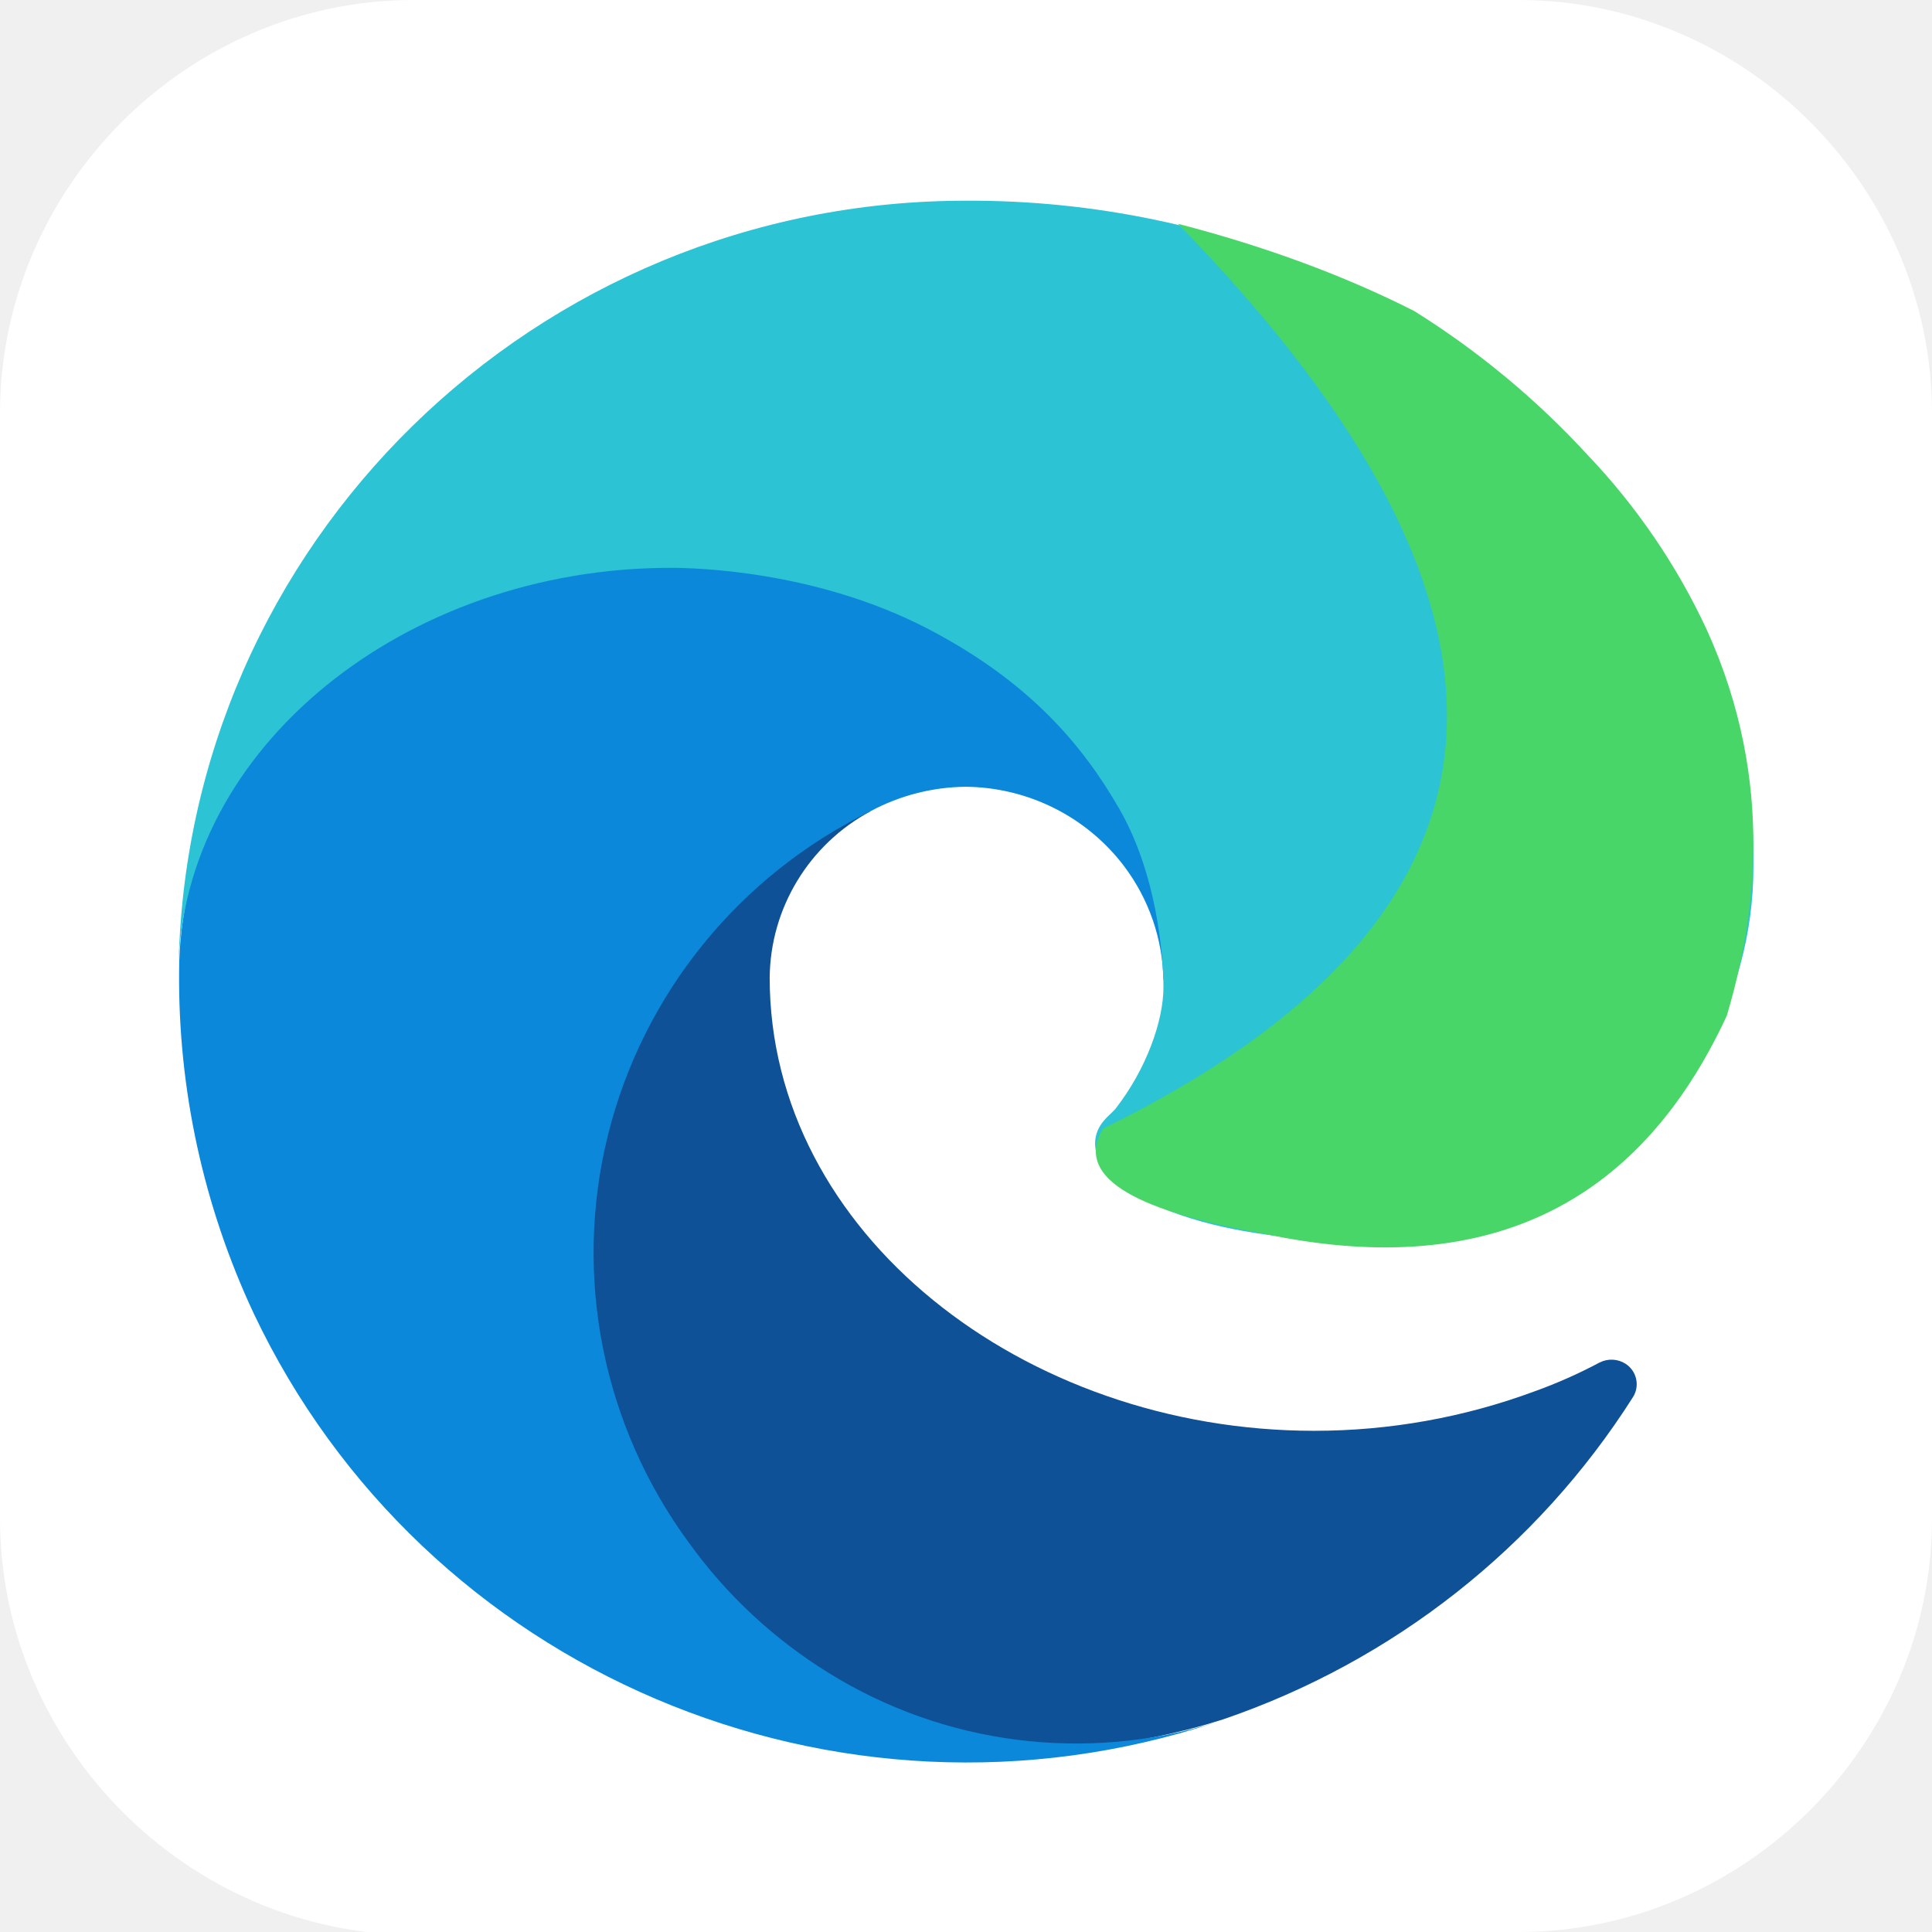
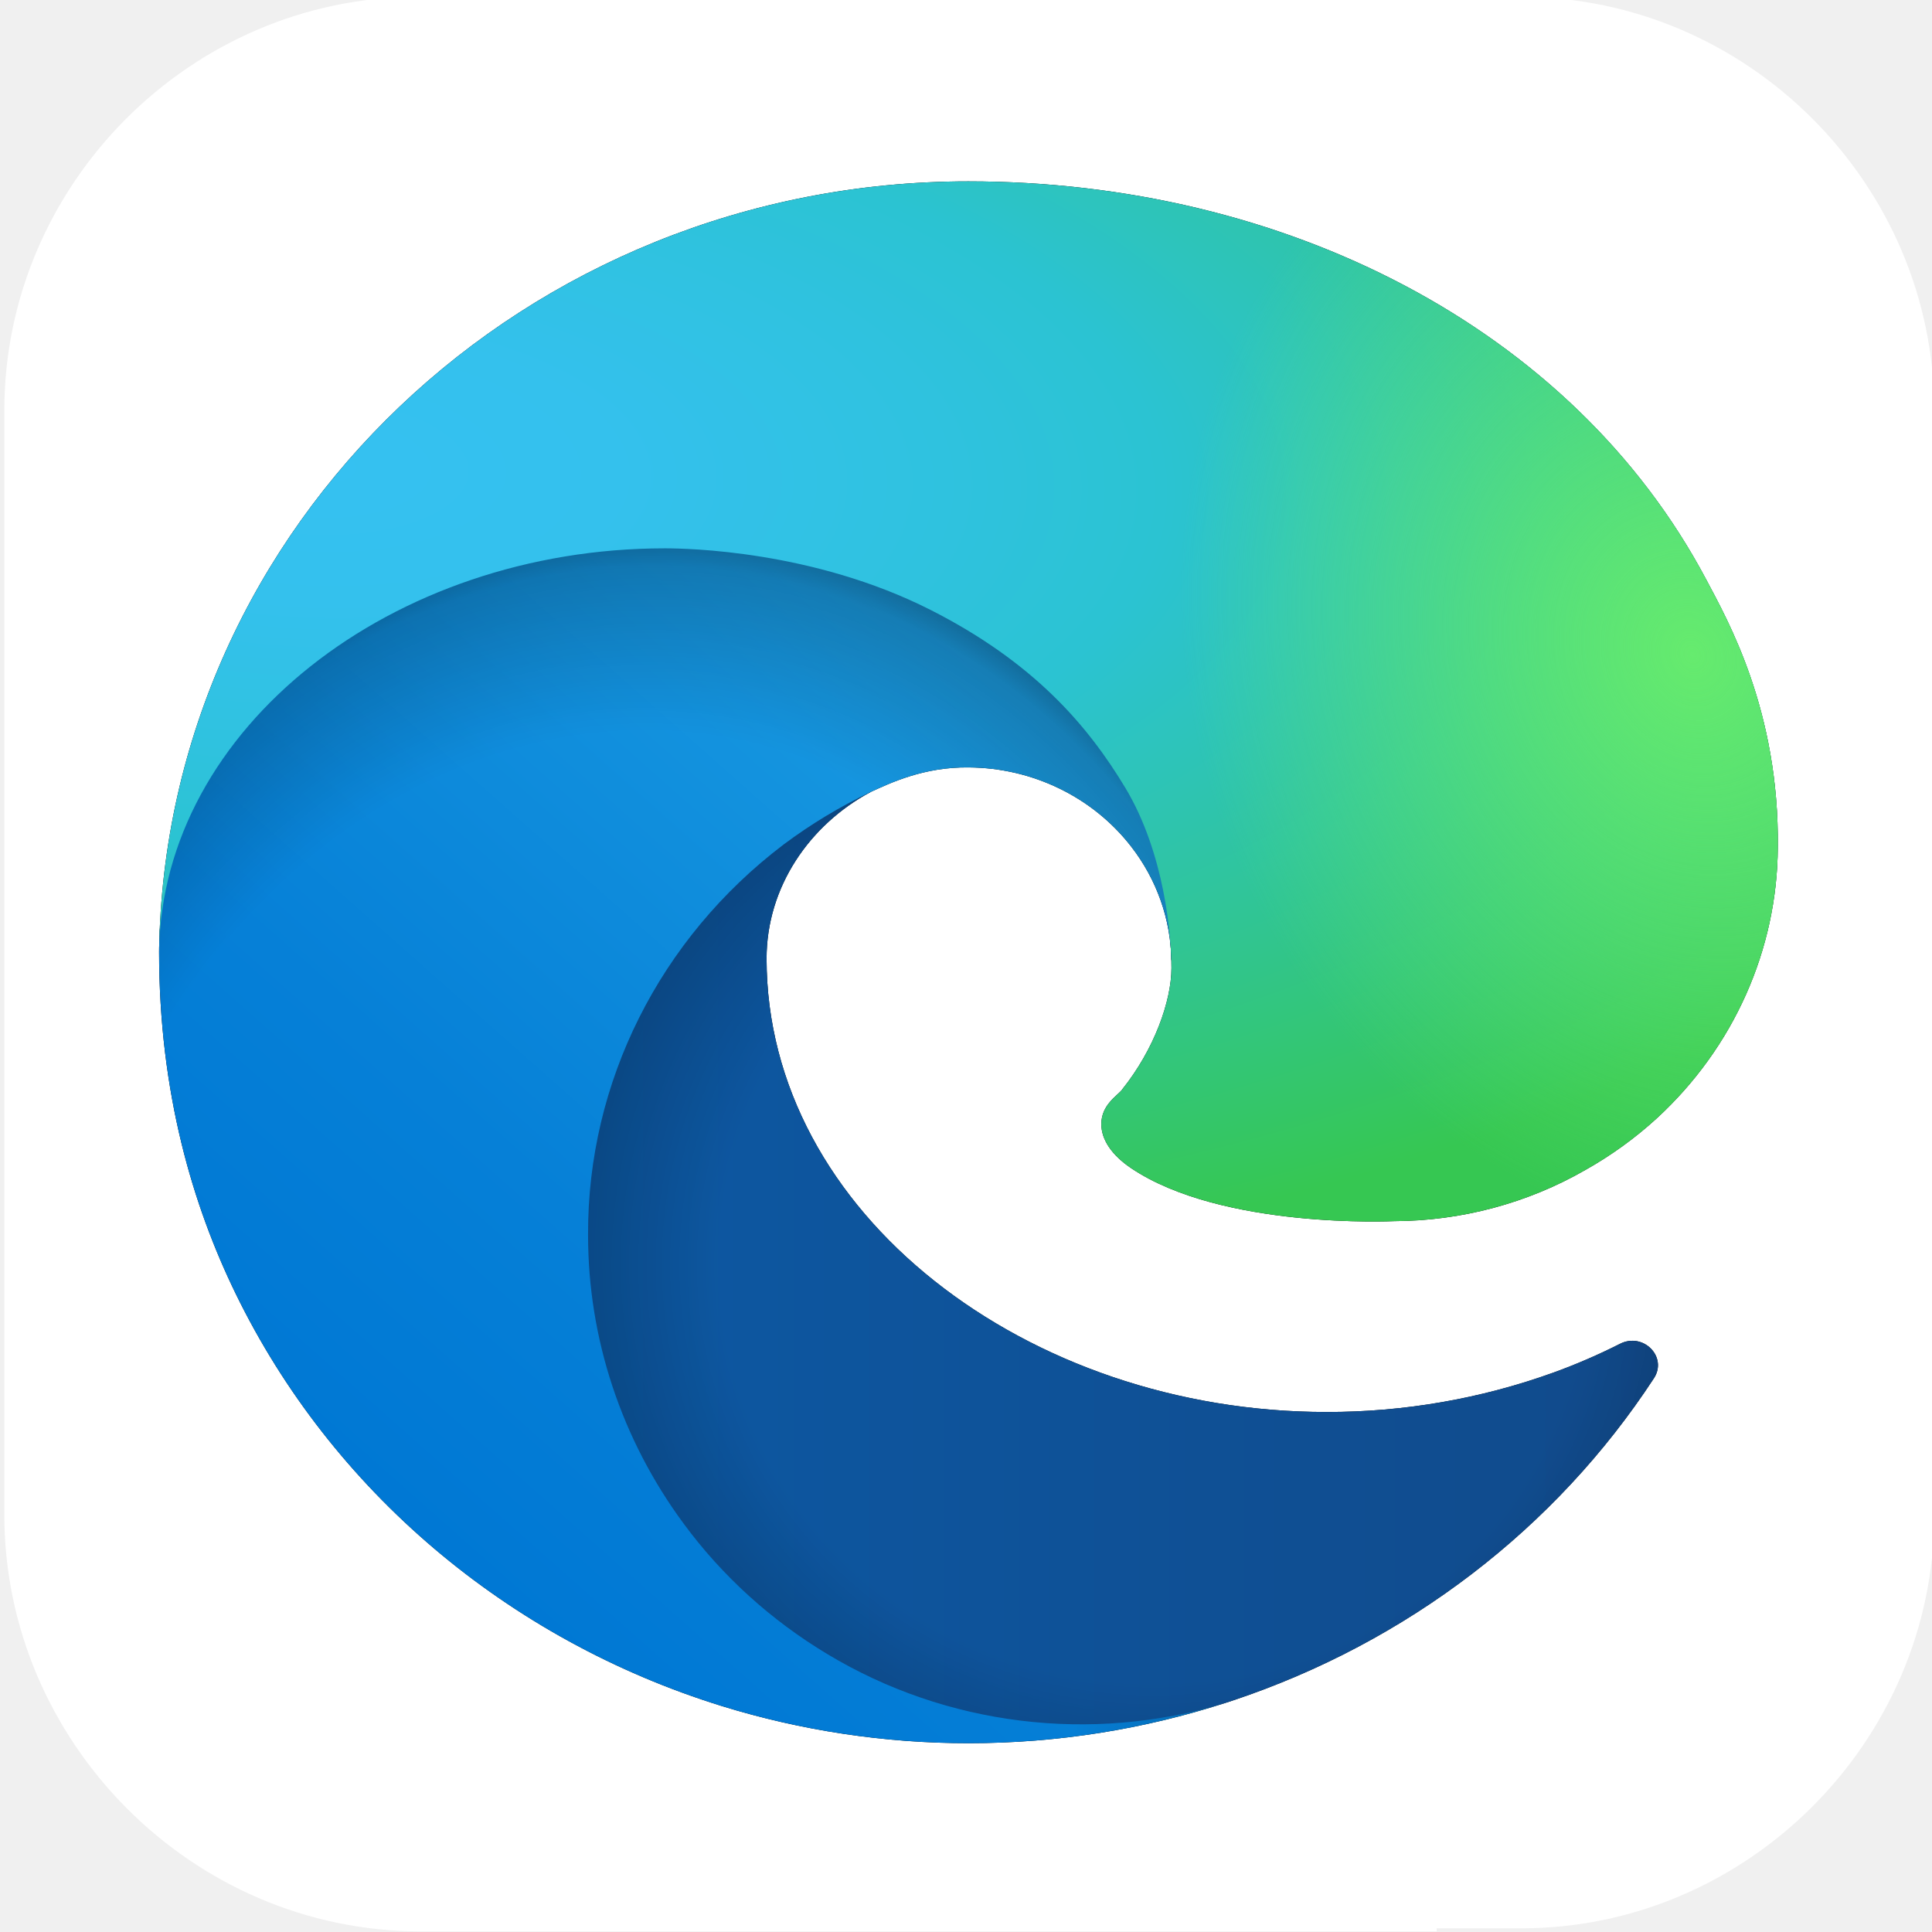
- <svg xmlns="http://www.w3.org/2000/svg" id="_图层_1" version="1.1" viewBox="0 0 64 64" width="64" height="64" xml:space="preserve">
-   <defs id="defs6">
+ <svg xmlns="http://www.w3.org/2000/svg" xmlns:xlink="http://www.w3.org/1999/xlink" viewBox="0 0 27600 27600" width="64" height="64" version="1.1" id="svg24" xml:space="preserve">
+   <defs id="defs24">
    <style id="style1">
      .st0 {
        fill-opacity: .5;
      }

      .st0, .st1, .st2, .st3, .st4, .st5, .st6, .st7 {
        fill: #fff;
      }

      .st8 {
        fill: #133c9a;
      }

      .st2, .st9 {
        display: none;
      }

      .st3 {
        fill-opacity: .2;
      }

      .st4 {
        fill-opacity: .9;
      }

      .st10 {
        fill: #3370ff;
      }

      .st11 {
        fill: url(#_未命名的渐变_3);
      }

      .st12 {
        fill: url(#_未命名的渐变);
      }

      .st5 {
        fill-opacity: .3;
      }

      .st6 {
        fill-opacity: 0;
      }

      .st7 {
        fill-opacity: .7;
      }

      .st13 {
        fill: #00d6b9;
      }

      .st14 {
        fill: url(#_未命名的渐变_2);
      }
    </style>
-     <radialGradient id="_未命名的渐变" data-name="未命名的渐变" cx="123.9" cy="-40.2" fx="123.9" fy="-40.2" r="59.4" gradientTransform="translate(-26.8 25.5) scale(.6 -.7)" gradientUnits="userSpaceOnUse">
-       <stop offset="0" stop-color="#db202e" id="stop1" />
-       <stop offset="1" stop-color="#e01b24" id="stop2" />
+     <radialGradient id="_未命名的渐变" data-name="未命名的渐变" cx="123.9" cy="-40.2" fx="123.9" fy="-40.2" r="59.4" gradientTransform="matrix(0.6,0,0,-0.7,-26.8,25.5)" gradientUnits="userSpaceOnUse">
+       <stop offset="0" stop-color="#db202e" id="stop1-3" />
+       <stop offset="1" stop-color="#e01b24" id="stop2-6" />
    </radialGradient>
-     <radialGradient id="_未命名的渐变_2" data-name="未命名的渐变 2" cx="67.6" cy="26.8" fx="67.6" fy="26.8" r="105.2" gradientTransform="translate(-26.6 25.3) scale(.6 -.7)" gradientUnits="userSpaceOnUse">
-       <stop offset="0" stop-color="#ffb648" id="stop3" />
-       <stop offset="1" stop-color="#ff7800" stop-opacity="0" id="stop4" />
+     <radialGradient id="_未命名的渐变_2" data-name="未命名的渐变 2" cx="67.6" cy="26.8" fx="67.6" fy="26.8" r="105.2" gradientTransform="matrix(0.6,0,0,-0.7,-26.6,25.3)" gradientUnits="userSpaceOnUse">
+       <stop offset="0" stop-color="#ffb648" id="stop3-7" />
+       <stop offset="1" stop-color="#ff7800" stop-opacity="0" id="stop4-5" />
    </radialGradient>
-     <radialGradient id="_未命名的渐变_3" data-name="未命名的渐变 3" cx="61.7" cy="18.6" fx="61.7" fy="18.6" r="68" gradientTransform="translate(-26.8 25.8) scale(.6 -.7)" gradientUnits="userSpaceOnUse">
-       <stop offset="0" stop-color="#c64600" id="stop5" />
-       <stop offset="1" stop-color="#a51d2d" id="stop6" />
+     <radialGradient id="_未命名的渐变_3" data-name="未命名的渐变 3" cx="61.7" cy="18.6" fx="61.7" fy="18.6" r="68" gradientTransform="matrix(0.6,0,0,-0.7,-26.8,25.8)" gradientUnits="userSpaceOnUse">
+       <stop offset="0" stop-color="#c64600" id="stop5-3" />
+       <stop offset="1" stop-color="#a51d2d" id="stop6-5" />
    </radialGradient>
  </defs>
-   <path class="st1" d="M47.5,64.1H13.8c-7.6,0-13.8-6.3-13.8-13.8V13.7C0,6.2,6.2,0,13.7,0h36.6c7.5,0,13.7,6.2,13.7,13.7v36.6c0,7.5-6.2,13.7-13.7,13.7h-2.9.1Z" id="path6" />
-   <g id="g26" transform="matrix(0.05096495,0,0,0.05052368,5.91275,6.648714)">
-     <path d="m 923.716,761.723 c -13.568,7.296 -27.52,13.568 -41.983,18.816 A 408.89,408.89 0 0 1 738.183,806.522 c -189.117,0 -353.915,-129.918 -353.915,-297.084 A 125.438,125.438 0 0 1 449.931,400.256 C 278.798,407.488 234.83,585.854 234.83,690.172 c 0,295.484 272.252,325.499 331.067,325.499 31.616,0 79.167,-9.216 107.966,-18.368 l 5.184,-1.6 a 511.8,511.8 0 0 0 266.3,-211.197 16,16 0 0 0 -4.8,-21.952 16.832,16.832 0 0 0 -16.768,-0.832 z" fill="#0f5197" p-id="14806" id="path1" />
-     <path d="M 422.668,965.304 A 317.819,317.819 0 0 1 331.917,880.121 322.747,322.747 0 0 1 449.867,400.256 132.478,132.478 0 0 1 511.818,384.257 130.302,130.302 0 0 1 614.601,436.288 c 16.192,21.632 25.088,47.743 25.6,74.751 0,-0.832 97.919,-318.267 -319.867,-318.267 -175.549,0 -319.931,166.718 -319.931,312.699 A 521.528,521.528 0 0 0 48.785,729.339 512.12,512.12 0 0 0 674.184,997.687 302.971,302.971 0 0 1 422.668,965.304 Z" fill="#0c88da" p-id="14807" id="path2" />
-     <path d="m 609.033,595.389 c -3.2,4.032 -13.248,10.048 -13.248,22.784 0,10.432 6.848,20.48 18.816,28.8 57.599,39.999 165.95,34.815 166.398,34.815 42.559,-0.064 84.415,-11.52 121.086,-33.215 A 245.116,245.116 0 0 0 1023.683,437.056 c 1.216,-89.599 -32,-149.118 -45.183,-175.549 A 440.569,440.569 0 0 0 894.725,147.652 493.561,493.561 0 0 0 752.071,50.566 582.519,582.519 0 0 0 511.818,0.006 511.8,511.8 0 0 0 0.018,504.639 c 1.984,-145.918 147.198,-263.932 319.867,-263.932 14.08,0 94.015,1.28 167.997,40.383 65.151,34.431 99.519,75.583 123.134,116.798 24.768,42.751 29.184,96.383 29.184,117.95 0,21.568 -10.816,53.183 -31.168,79.551 z" fill="#2cc3d5" p-id="14808" id="path3" />
-     <path d="M 649.608,15.11 Q 1022.211,400.256 600.969,608.381 q -27.2,45.183 102.91,68.607 215.485,46.847 302.459,-142.526 c 17.472,-59.391 33.087,-151.358 -13.248,-253.756 A 427.834,427.834 0 0 0 916.164,166.98 546.36,546.36 0 0 0 803.078,72.261 Q 734.599,37.318 649.544,15.11 Z" fill="#49d668" p-id="14809" id="path4" />
+   <linearGradient id="a" gradientUnits="userSpaceOnUse" />
+   <linearGradient id="b" x1="6870" x2="24704" y1="18705" y2="18705" xlink:href="#a">
+     <stop offset="0" stop-color="#0c59a4" id="stop1" />
+     <stop offset="1" stop-color="#114a8b" id="stop2" />
+   </linearGradient>
+   <linearGradient id="c" x1="16272" x2="5133" y1="10968" y2="23102" xlink:href="#a">
+     <stop offset="0" stop-color="#1b9de2" id="stop3" />
+     <stop offset=".16" stop-color="#1595df" id="stop4" />
+     <stop offset=".67" stop-color="#0680d7" id="stop5" />
+     <stop offset="1" stop-color="#0078d4" id="stop6" />
+   </linearGradient>
+   <radialGradient id="d" cx="16720" cy="18747" r="9538" xlink:href="#a">
+     <stop offset=".72" stop-opacity="0" id="stop7" />
+     <stop offset=".95" stop-opacity=".53" id="stop8" />
+     <stop offset="1" id="stop9" />
+   </radialGradient>
+   <radialGradient id="e" cx="7130" cy="19866" r="14324" gradientTransform="matrix(0.14843,-0.98892,0.79688,0.1196,-8759,25542)" xlink:href="#a">
+     <stop offset=".76" stop-opacity="0" id="stop10" />
+     <stop offset=".95" stop-opacity=".5" id="stop11" />
+     <stop offset="1" id="stop12" />
+   </radialGradient>
+   <radialGradient id="f" cx="2523" cy="4680" r="20243" gradientTransform="matrix(-0.03715,0.99931,-2.12836,-0.07913,13579,3530)" xlink:href="#a">
+     <stop offset="0" stop-color="#35c1f1" id="stop13" />
+     <stop offset=".11" stop-color="#34c1ed" id="stop14" />
+     <stop offset=".23" stop-color="#2fc2df" id="stop15" />
+     <stop offset=".31" stop-color="#2bc3d2" id="stop16" />
+     <stop offset=".67" stop-color="#36c752" id="stop17" />
+   </radialGradient>
+   <radialGradient id="g" cx="24247" cy="7758" r="9734" gradientTransform="matrix(0.28109,0.95968,-0.78353,0.22949,24510,-16292)" xlink:href="#a">
+     <stop offset="0" stop-color="#66eb6e" id="stop18" />
+     <stop offset="1" stop-color="#66eb6e" stop-opacity="0" id="stop19" />
+   </radialGradient>
+   <path class="st1" d="M 47.5,64.1 H 13.8 C 6.2,64.1 0,57.8 0,50.3 V 13.7 C 0,6.2 6.2,0 13.7,0 H 50.3 C 57.8,0 64,6.2 64,13.7 V 50.3 C 64,57.8 57.8,64 50.3,64 h -2.9 0.1 z" id="path6" transform="matrix(430.7823,0,0,431.1203,61.93398,-44.18203)" />
+   <g id="g24" transform="matrix(389.1359,0,0,375.7475,1425.415,1680.922)">
+     <path id="h" d="m 24105,20053 a 9345,9345 0 0 1 -1053,472 10202,10202 0 0 1 -3590,646 c -4732,0 -8855,-3255 -8855,-7432 0,-1175 680,-2193 1643,-2729 -4280,180 -5380,4640 -5380,7253 0,7387 6810,8137 8276,8137 791,0 1984,-230 2704,-456 l 130,-44 a 12834,12834 0 0 0 6660,-5282 c 220,-350 -168,-757 -535,-565 z" transform="matrix(0.00232136,0,0,0.00231954,-0.143771,0.1024819)" />
+     <path id="j" d="m 16231,15886 c -80,105 -330,250 -330,566 0,260 170,512 472,723 1438,1003 4149,868 4156,868 a 5954,5954 0 0 0 3027,-839 6147,6147 0 0 0 1133,-850 6180,6180 0 0 0 1910,-4437 C 26625,9675 25803,8185 25466,7525 23346,3384 18772,1000 13798,1000 6787,1000 1095,6635 1000,13620 1047,9966 4679,7015 8996,7015 c 350,0 2346,34 4200,1007 1634,858 2490,1894 3086,2921 618,1067 728,2415 728,2952 0,537 -271,1333 -780,1990 z" transform="matrix(0.00232136,0,0,0.00231954,-0.143771,0.1024819)" />
+     <path id="i" d="m 11571,25141 a 7913,7913 0 0 1 -2273,-2137 8145,8145 0 0 1 -1514,-4740 8093,8093 0 0 1 3093,-6395 8082,8082 0 0 1 1373,-859 c 312,-148 846,-414 1554,-404 a 3236,3236 0 0 1 2569,1297 3184,3184 0 0 1 636,1866 c 0,-21 2446,-7960 -8005,-7960 -4390,0 -8004,4166 -8004,7820 0,2319 538,4170 1212,5604 a 12833,12833 0 0 0 7684,6757 12795,12795 0 0 0 3908,610 c 1414,0 2774,-233 4045,-656 a 7575,7575 0 0 1 -6278,-803 z" transform="matrix(0.00232136,0,0,0.00231954,-0.143771,0.1024819)" />
+     <use fill="url(#b)" xlink:href="#h" id="use19" x="0" y="0" style="fill:url(#b)" />
+     <use fill="url(#d)" opacity="0.35" xlink:href="#h" id="use20" x="0" y="0" style="fill:url(#d)" />
+     <use fill="url(#c)" xlink:href="#i" id="use21" x="0" y="0" style="fill:url(#c)" />
+     <use fill="url(#e)" opacity="0.4" xlink:href="#i" id="use22" x="0" y="0" style="fill:url(#e)" />
+     <use fill="url(#f)" xlink:href="#j" id="use23" x="0" y="0" style="fill:url(#f)" />
+     <use fill="url(#g)" xlink:href="#j" id="use24" x="0" y="0" style="fill:url(#g)" />
  </g>
</svg>
